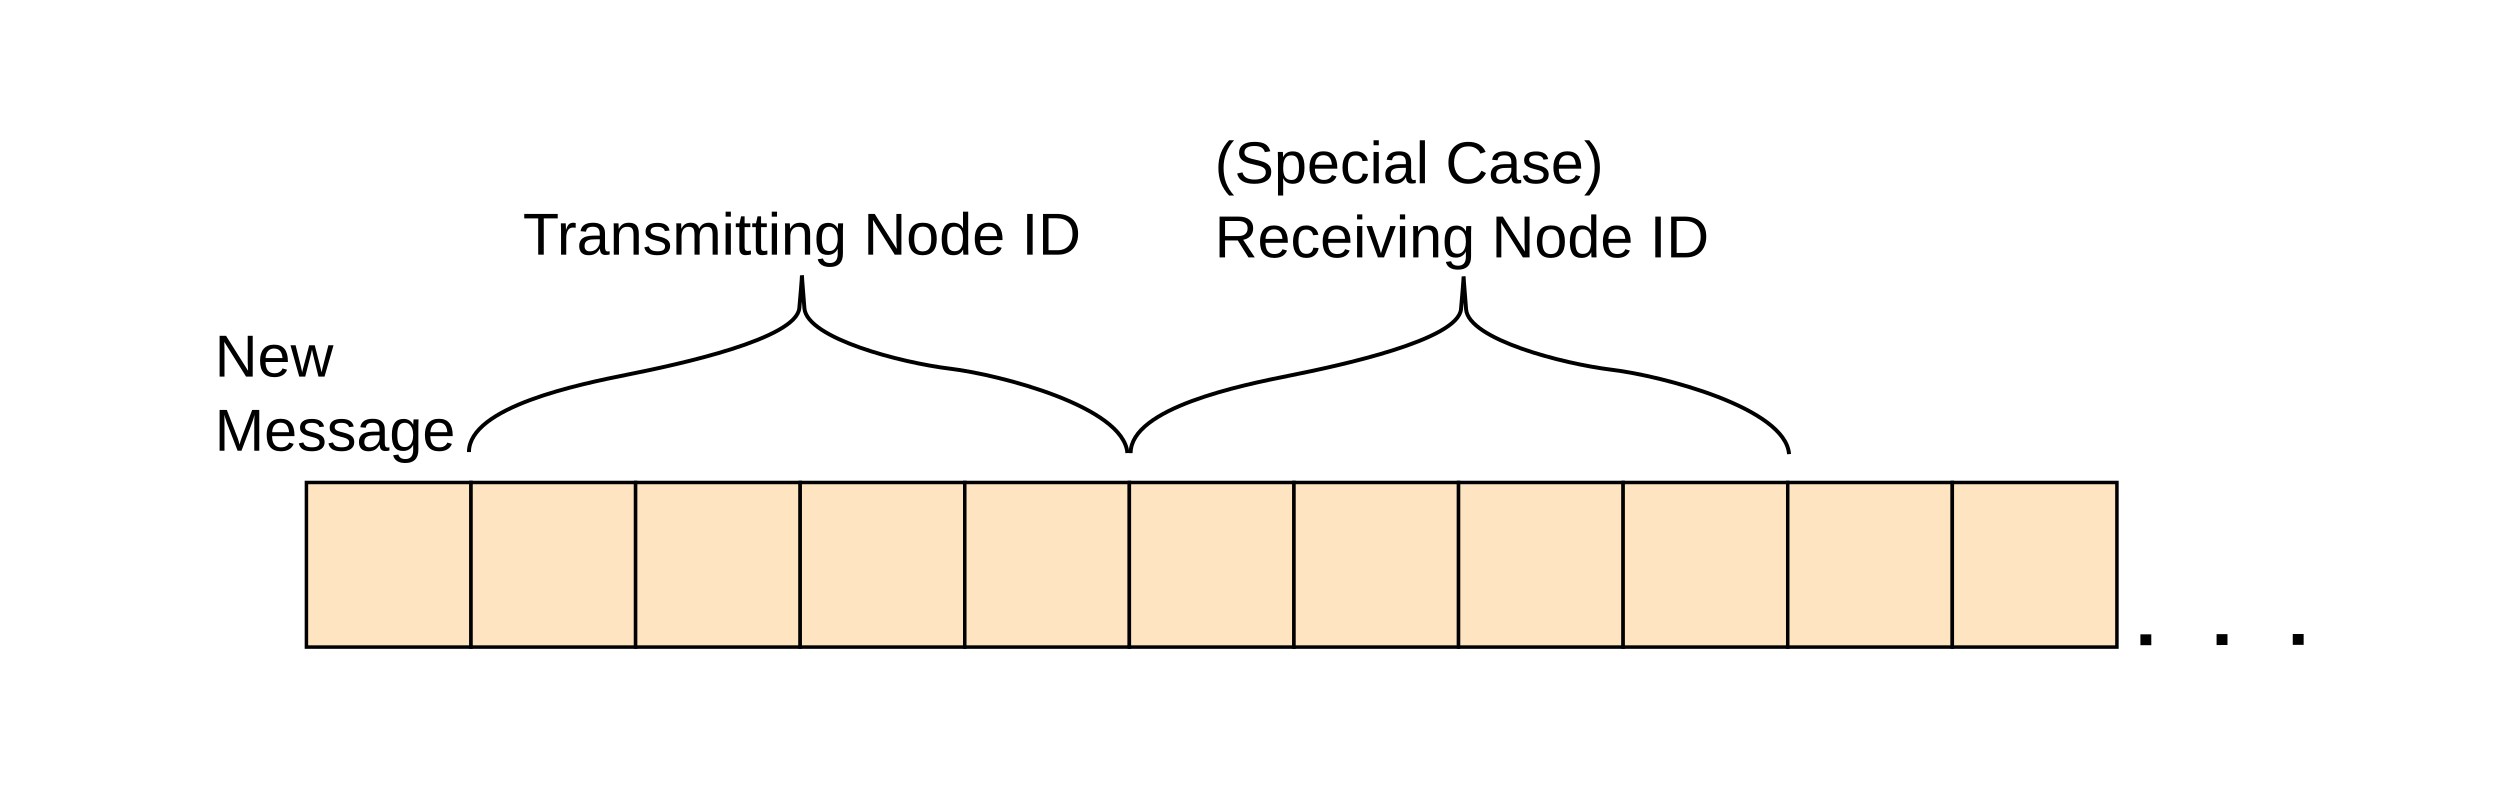
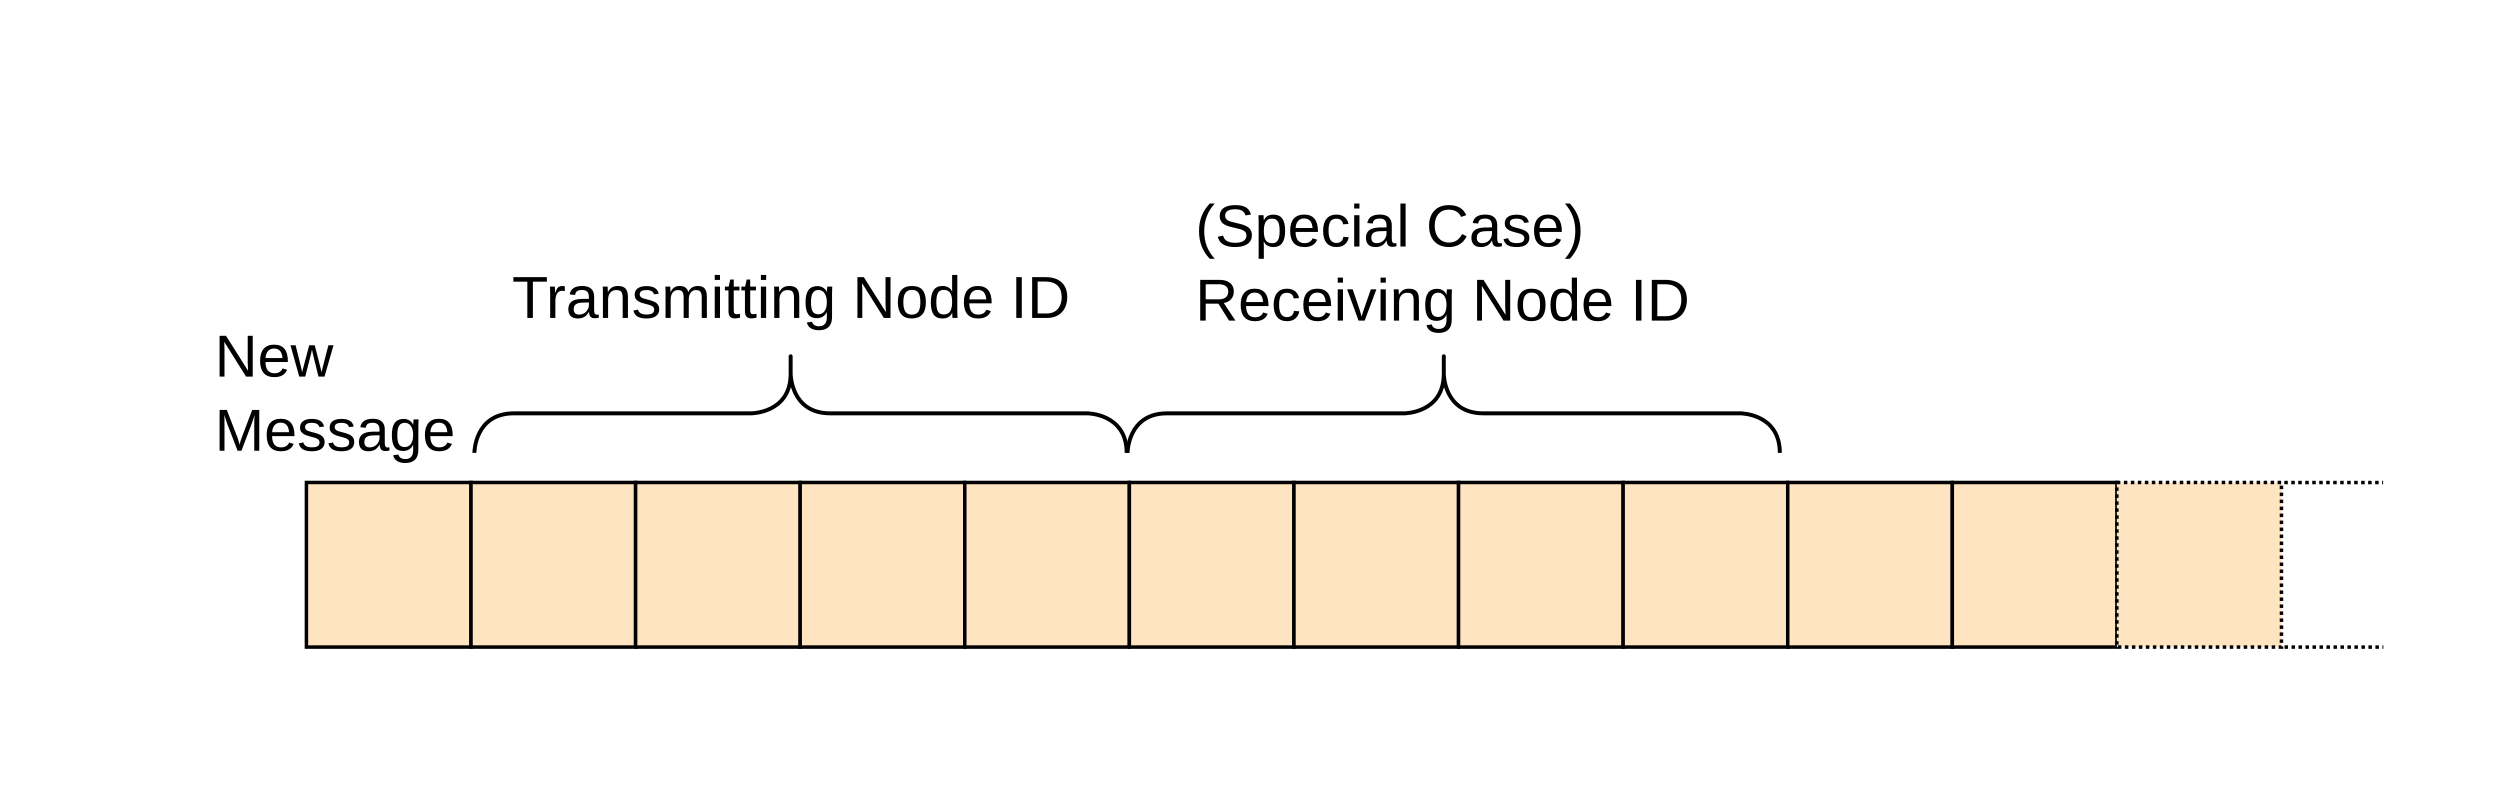
<svg xmlns="http://www.w3.org/2000/svg" width="178.473mm" height="56.319mm" viewBox="0 0 632.385 199.556" id="svg2" version="1.1">
  <defs id="defs4" />
  <g id="layer1" transform="translate(0,-852.8067)">
    <rect style="fill:#ffe4c1;fill-opacity:1;fill-rule:evenodd;stroke:#000000;stroke-width:0.884;stroke-linecap:butt;stroke-linejoin:miter;stroke-miterlimit:4;stroke-dasharray:none;stroke-opacity:1" id="rect3336-3" width="41.636" height="41.636" x="77.509" y="974.852" />
    <rect style="fill:#ffe4c1;fill-opacity:1;fill-rule:evenodd;stroke:#000000;stroke-width:0.884;stroke-linecap:butt;stroke-linejoin:miter;stroke-miterlimit:4;stroke-dasharray:none;stroke-opacity:1" id="rect3336-8" width="41.636" height="41.636" x="119.143" y="974.852" />
    <rect style="fill:#ffe4c1;fill-opacity:1;fill-rule:evenodd;stroke:#000000;stroke-width:0.884;stroke-linecap:butt;stroke-linejoin:miter;stroke-miterlimit:4;stroke-dasharray:none;stroke-opacity:1" id="rect3336-3-7" width="41.636" height="41.636" x="160.777" y="974.852" />
    <rect style="fill:#ffe4c1;fill-opacity:1;fill-rule:evenodd;stroke:#000000;stroke-width:0.884;stroke-linecap:butt;stroke-linejoin:miter;stroke-miterlimit:4;stroke-dasharray:none;stroke-opacity:1" id="rect3336-2" width="41.636" height="41.636" x="202.411" y="974.852" />
    <rect style="fill:#ffe4c1;fill-opacity:1;fill-rule:evenodd;stroke:#000000;stroke-width:0.884;stroke-linecap:butt;stroke-linejoin:miter;stroke-miterlimit:4;stroke-dasharray:none;stroke-opacity:1" id="rect3336-3-4" width="41.636" height="41.636" x="244.044" y="974.852" />
    <rect style="fill:#ffe4c1;fill-opacity:1;fill-rule:evenodd;stroke:#000000;stroke-width:0.884;stroke-linecap:butt;stroke-linejoin:miter;stroke-miterlimit:4;stroke-dasharray:none;stroke-opacity:1" id="rect3336-8-6" width="41.636" height="41.636" x="285.678" y="974.852" />
    <rect style="fill:#ffe4c1;fill-opacity:1;fill-rule:evenodd;stroke:#000000;stroke-width:0.884;stroke-linecap:butt;stroke-linejoin:miter;stroke-miterlimit:4;stroke-dasharray:none;stroke-opacity:1" id="rect3336-3-7-6" width="41.636" height="41.636" x="327.312" y="974.852" />
    <rect style="fill:#ffe4c1;fill-opacity:1;fill-rule:evenodd;stroke:#000000;stroke-width:0.884;stroke-linecap:butt;stroke-linejoin:miter;stroke-miterlimit:4;stroke-dasharray:none;stroke-opacity:1" id="rect3336-29" width="41.636" height="41.636" x="368.946" y="974.852" />
    <rect style="fill:#ffe4c1;fill-opacity:1;fill-rule:evenodd;stroke:#000000;stroke-width:0.884;stroke-linecap:butt;stroke-linejoin:miter;stroke-miterlimit:4;stroke-dasharray:none;stroke-opacity:1" id="rect3336-3-43" width="41.636" height="41.636" x="410.58" y="974.852" />
    <rect style="fill:#ffe4c1;fill-opacity:1;fill-rule:evenodd;stroke:#000000;stroke-width:0.884;stroke-linecap:butt;stroke-linejoin:miter;stroke-miterlimit:4;stroke-dasharray:none;stroke-opacity:1" id="rect3336-8-0" width="41.636" height="41.636" x="452.214" y="974.852" />
    <rect style="fill:#ffe4c1;fill-opacity:1;fill-rule:evenodd;stroke:#000000;stroke-width:0.884;stroke-linecap:butt;stroke-linejoin:miter;stroke-miterlimit:4;stroke-dasharray:none;stroke-opacity:1" id="rect3336-3-7-2" width="41.636" height="41.636" x="493.848" y="974.852" />
-     <path style="fill:none;fill-rule:evenodd;stroke:#000000;stroke-width:1px;stroke-linecap:butt;stroke-linejoin:miter;stroke-opacity:1" d="m 118.623,967.157 c 0,-11.429 27.857,-17.143 40.357,-19.643 12.5,-2.5 42.5,-8.929 43.214,-16.786 0.714,-7.857 0.654,-8.268 0.654,-8.268 0,0 0,0.758 0.631,8.334 0.631,7.576 24.37,13.763 36.871,15.279 12.501,1.515 43.942,9.596 44.826,21.339" id="path5506" />
-     <path style="fill:none;fill-rule:evenodd;stroke:#000000;stroke-width:1px;stroke-linecap:butt;stroke-linejoin:miter;stroke-opacity:1" d="m 285.996,967.427 c 0,-11.429 27.857,-17.143 40.357,-19.643 12.5,-2.5 42.5,-8.929 43.214,-16.786 0.714,-7.857 0.654,-8.268 0.654,-8.268 0,0 0,0.758 0.631,8.334 0.631,7.576 24.37,13.763 36.871,15.279 12.501,1.515 43.942,9.596 44.826,21.339" id="path5506-2" />
-     <text xml:space="preserve" style="font-style:normal;font-weight:normal;font-size:40px;line-height:125%;font-family:sans-serif;letter-spacing:0px;word-spacing:0px;fill:#000000;fill-opacity:1;stroke:none;stroke-width:1px;stroke-linecap:butt;stroke-linejoin:miter;stroke-opacity:1" x="132.266" y="917.228" id="text5523">
-       <tspan id="tspan5525" x="132.266" y="917.228" style="font-style:normal;font-variant:normal;font-weight:normal;font-stretch:normal;font-size:15px;font-family:arial;-inkscape-font-specification:arial">Transmitting Node ID</tspan>
+     <text xml:space="preserve" style="font-style:normal;font-weight:normal;font-size:40px;line-height:125%;font-family:sans-serif;letter-spacing:0px;word-spacing:0px;fill:#000000;fill-opacity:1;stroke:none;stroke-width:1px;stroke-linecap:butt;stroke-linejoin:miter;stroke-opacity:1" x="129.516" y="933.228" id="text5523">
+       <tspan id="tspan5525" x="129.516" y="933.228" style="font-style:normal;font-variant:normal;font-weight:normal;font-stretch:normal;font-size:15px;font-family:arial;-inkscape-font-specification:arial">Transmitting Node ID</tspan>
    </text>
-     <text xml:space="preserve" style="font-style:normal;font-weight:normal;font-size:40px;line-height:125%;font-family:sans-serif;letter-spacing:0px;word-spacing:0px;fill:#000000;fill-opacity:1;stroke:none;stroke-width:1px;stroke-linecap:butt;stroke-linejoin:miter;stroke-opacity:1" x="307.258" y="899.162" id="text5523-0">
-       <tspan id="tspan5525-3" x="307.258" y="899.162" style="font-style:normal;font-variant:normal;font-weight:normal;font-stretch:normal;font-size:15px;font-family:arial;-inkscape-font-specification:arial">(Special Case)</tspan>
-       <tspan x="307.258" y="917.912" style="font-style:normal;font-variant:normal;font-weight:normal;font-stretch:normal;font-size:15px;font-family:arial;-inkscape-font-specification:arial" id="tspan5545">Receiving Node ID</tspan>
+     <text xml:space="preserve" style="font-style:normal;font-weight:normal;font-size:40px;line-height:125%;font-family:sans-serif;letter-spacing:0px;word-spacing:0px;fill:#000000;fill-opacity:1;stroke:none;stroke-width:1px;stroke-linecap:butt;stroke-linejoin:miter;stroke-opacity:1" x="302.365" y="915.162" id="text5523-0">
+       <tspan id="tspan5525-3" x="302.365" y="915.162" style="font-style:normal;font-variant:normal;font-weight:normal;font-stretch:normal;font-size:15px;font-family:arial;-inkscape-font-specification:arial">(Special Case)</tspan>
+       <tspan x="302.365" y="933.912" style="font-style:normal;font-variant:normal;font-weight:normal;font-stretch:normal;font-size:15px;font-family:arial;-inkscape-font-specification:arial" id="tspan5545">Receiving Node ID</tspan>
    </text>
-     <path style="fill:none;fill-rule:evenodd;stroke:#000000;stroke-width:2.753;stroke-linecap:butt;stroke-linejoin:miter;stroke-miterlimit:4;stroke-dasharray:2.753, 16.517;stroke-dashoffset:0;stroke-opacity:1" d="m 541.426,1014.639 55.525,-0.122" id="path4967" />
    <text xml:space="preserve" style="font-style:normal;font-weight:normal;font-size:40px;line-height:125%;font-family:sans-serif;letter-spacing:0px;word-spacing:0px;fill:#000000;fill-opacity:1;stroke:none;stroke-width:1px;stroke-linecap:butt;stroke-linejoin:miter;stroke-opacity:1" x="54.317" y="948.066" id="text5523-7">
      <tspan x="54.317" y="948.066" style="font-style:normal;font-variant:normal;font-weight:normal;font-stretch:normal;font-size:15px;font-family:arial;-inkscape-font-specification:arial" id="tspan5615">New</tspan>
      <tspan x="54.317" y="966.816" style="font-style:normal;font-variant:normal;font-weight:normal;font-stretch:normal;font-size:15px;font-family:arial;-inkscape-font-specification:arial" id="tspan5619">Message</tspan>
    </text>
+     <path style="fill:none;fill-rule:evenodd;stroke:#000000;stroke-width:1px;stroke-linecap:butt;stroke-linejoin:miter;stroke-opacity:1" d="m 120,967.362 c 0,0 0,-10 10,-10 10,0 60,0 60,0 0,0 10,0 10,-10 0,-10 0,0 0,0 0,0 0,10 10,10 10,0 65,0 65,0 0,0 10,0 10,10" id="path5492" />
+     <path style="fill:none;fill-rule:evenodd;stroke:#000000;stroke-width:1px;stroke-linecap:butt;stroke-linejoin:miter;stroke-opacity:1" d="m 285.214,967.362 c 0,0 0,-10 10,-10 10,0 60,0 60,0 0,0 10,0 10,-10 0,-10 0,0 0,0 0,0 0,10 10,10 10,0 65,0 65,0 0,0 10,0 10,10" id="path5492-0" />
+     <rect style="fill:#ffe4c1;fill-opacity:1;fill-rule:evenodd;stroke:#000000;stroke-width:0.884;stroke-linecap:butt;stroke-linejoin:miter;stroke-miterlimit:4;stroke-dasharray:0.884, 0.884;stroke-opacity:1;stroke-dashoffset:0" id="rect3336-3-7-2-2" width="41.636" height="41.636" x="535.469" y="974.852" />
+     <path style="fill:none;fill-rule:evenodd;stroke:#000000;stroke-width:0.884;stroke-linecap:butt;stroke-linejoin:miter;stroke-miterlimit:4;stroke-dasharray:0.884,0.884;stroke-opacity:1;stroke-dashoffset:0" d="m 577.821,974.867 25,0" id="path6064" />
+     <path style="fill:none;fill-rule:evenodd;stroke:#000000;stroke-width:0.884;stroke-linecap:butt;stroke-linejoin:miter;stroke-miterlimit:4;stroke-dasharray:0.884, 0.884;stroke-dashoffset:0;stroke-opacity:1" d="m 577.884,1016.488 25,0" id="path6066" />
  </g>
</svg>
